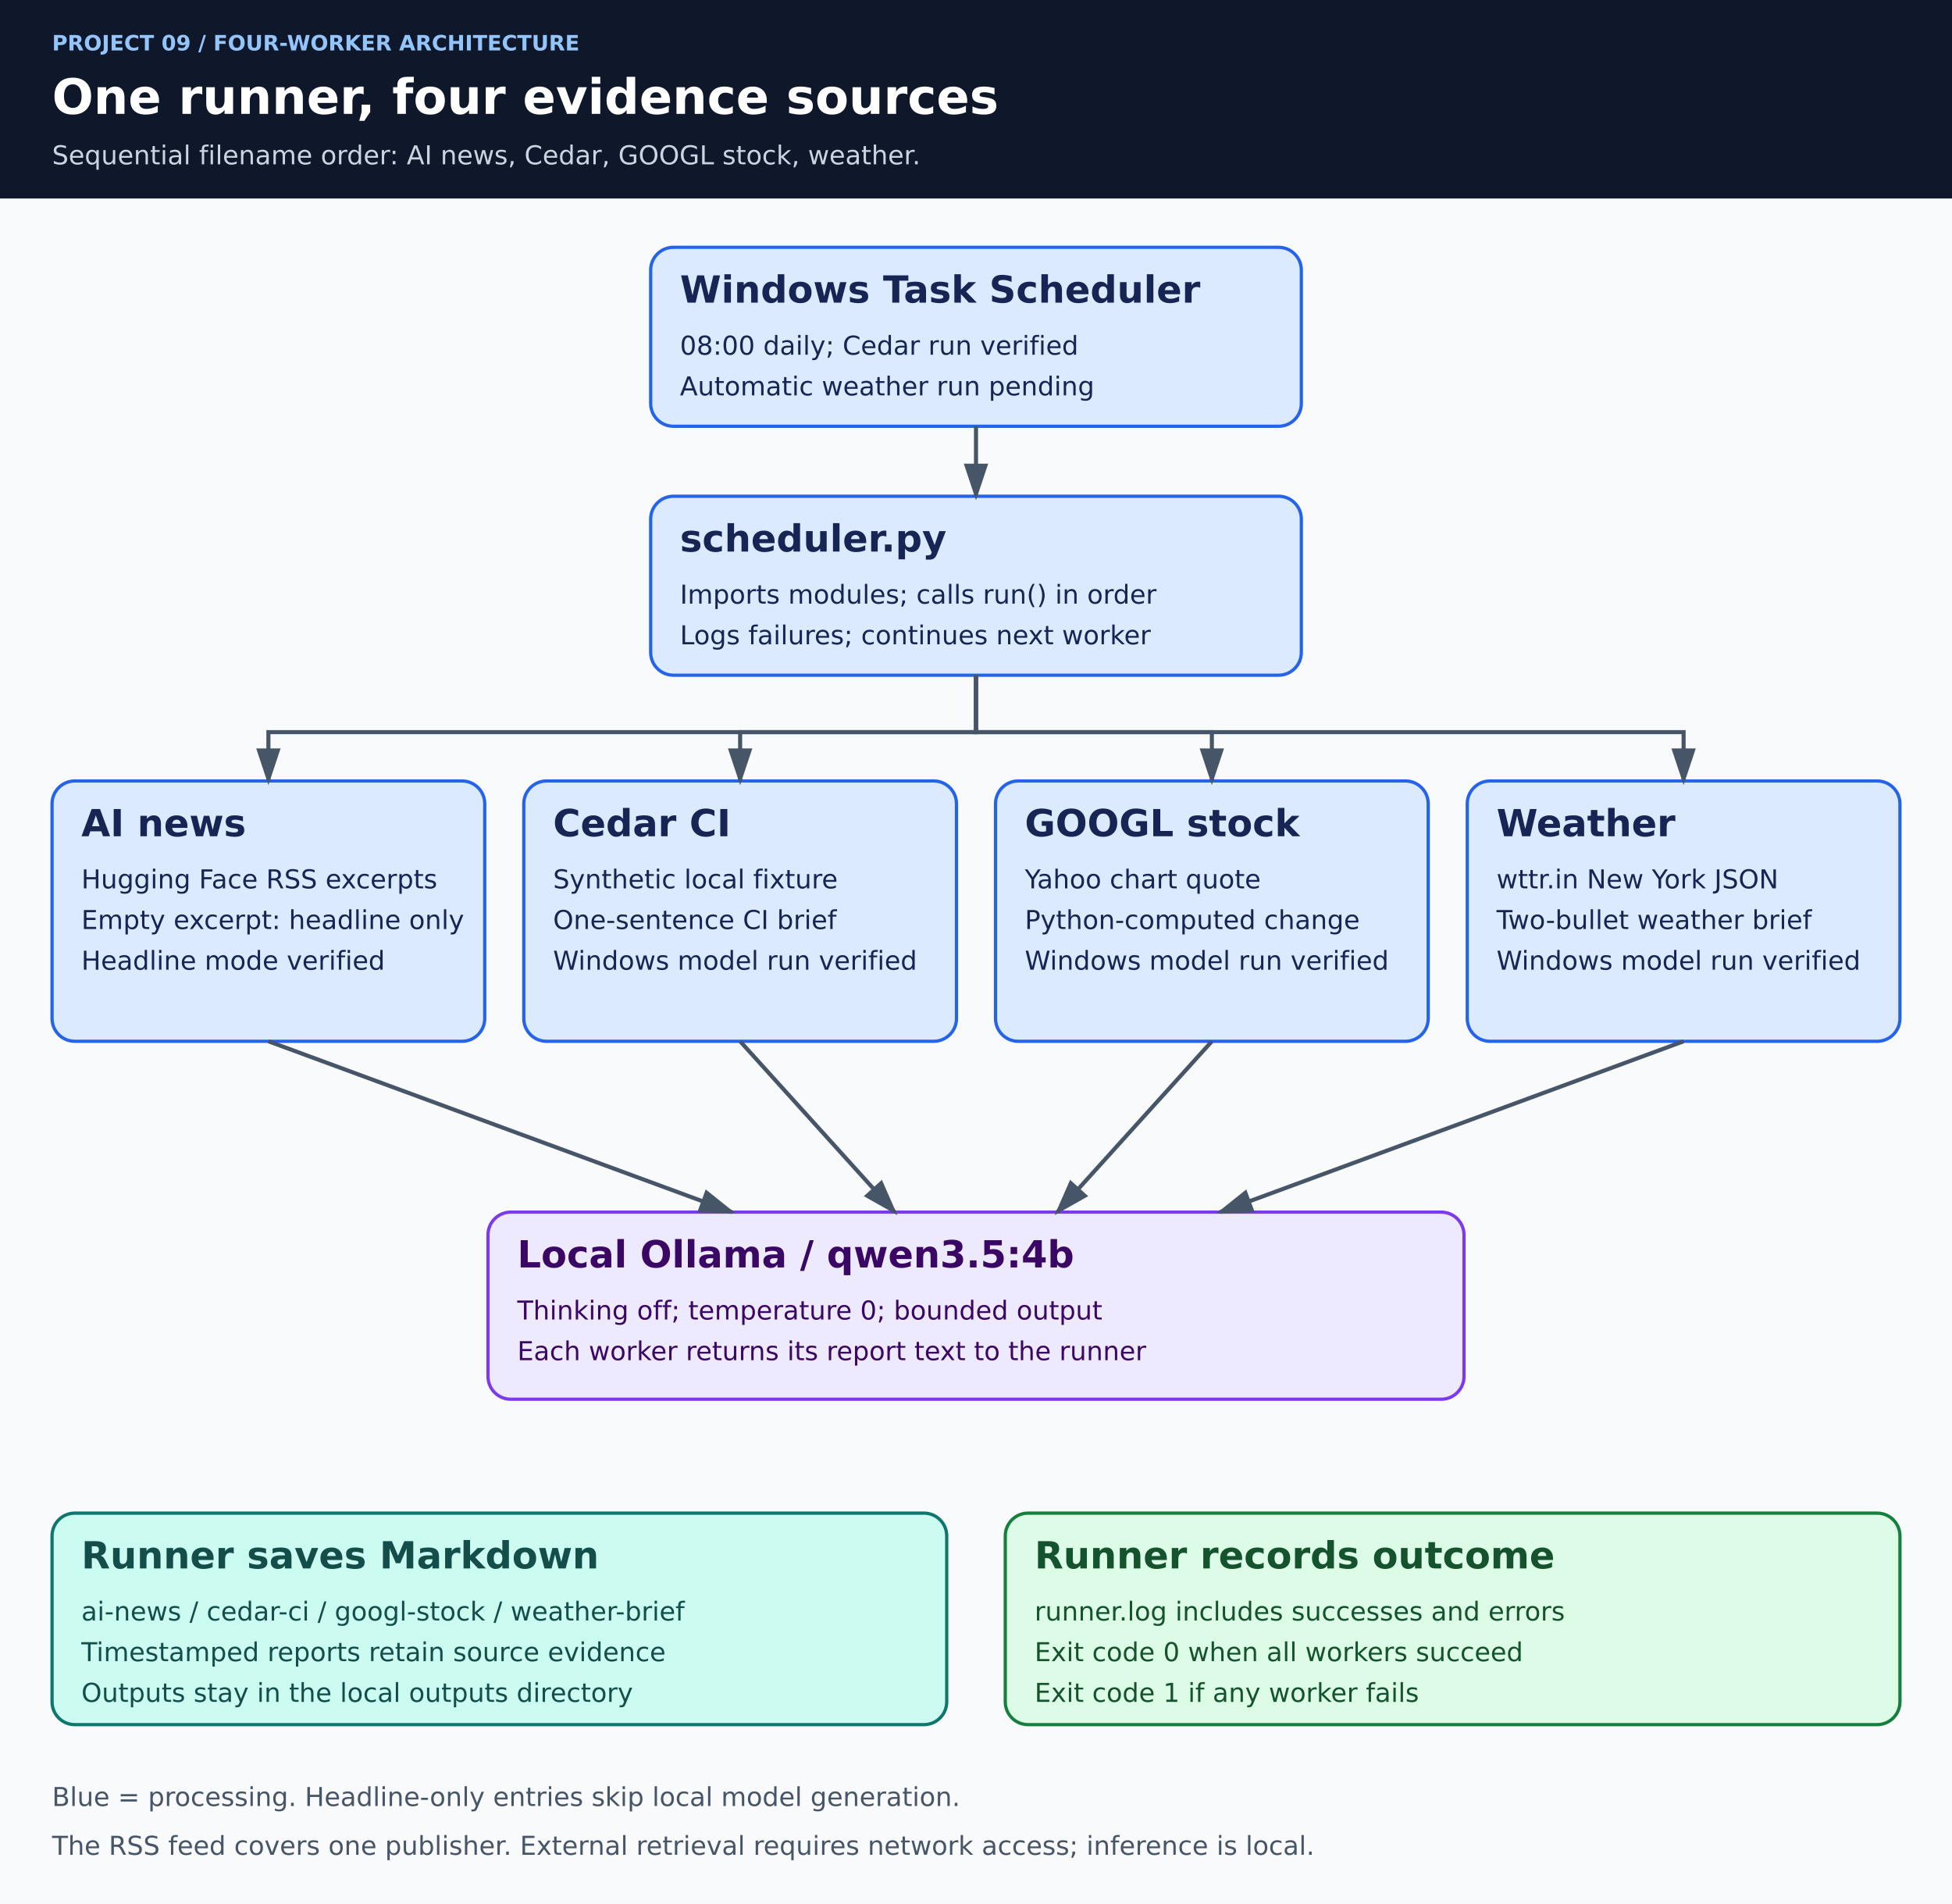
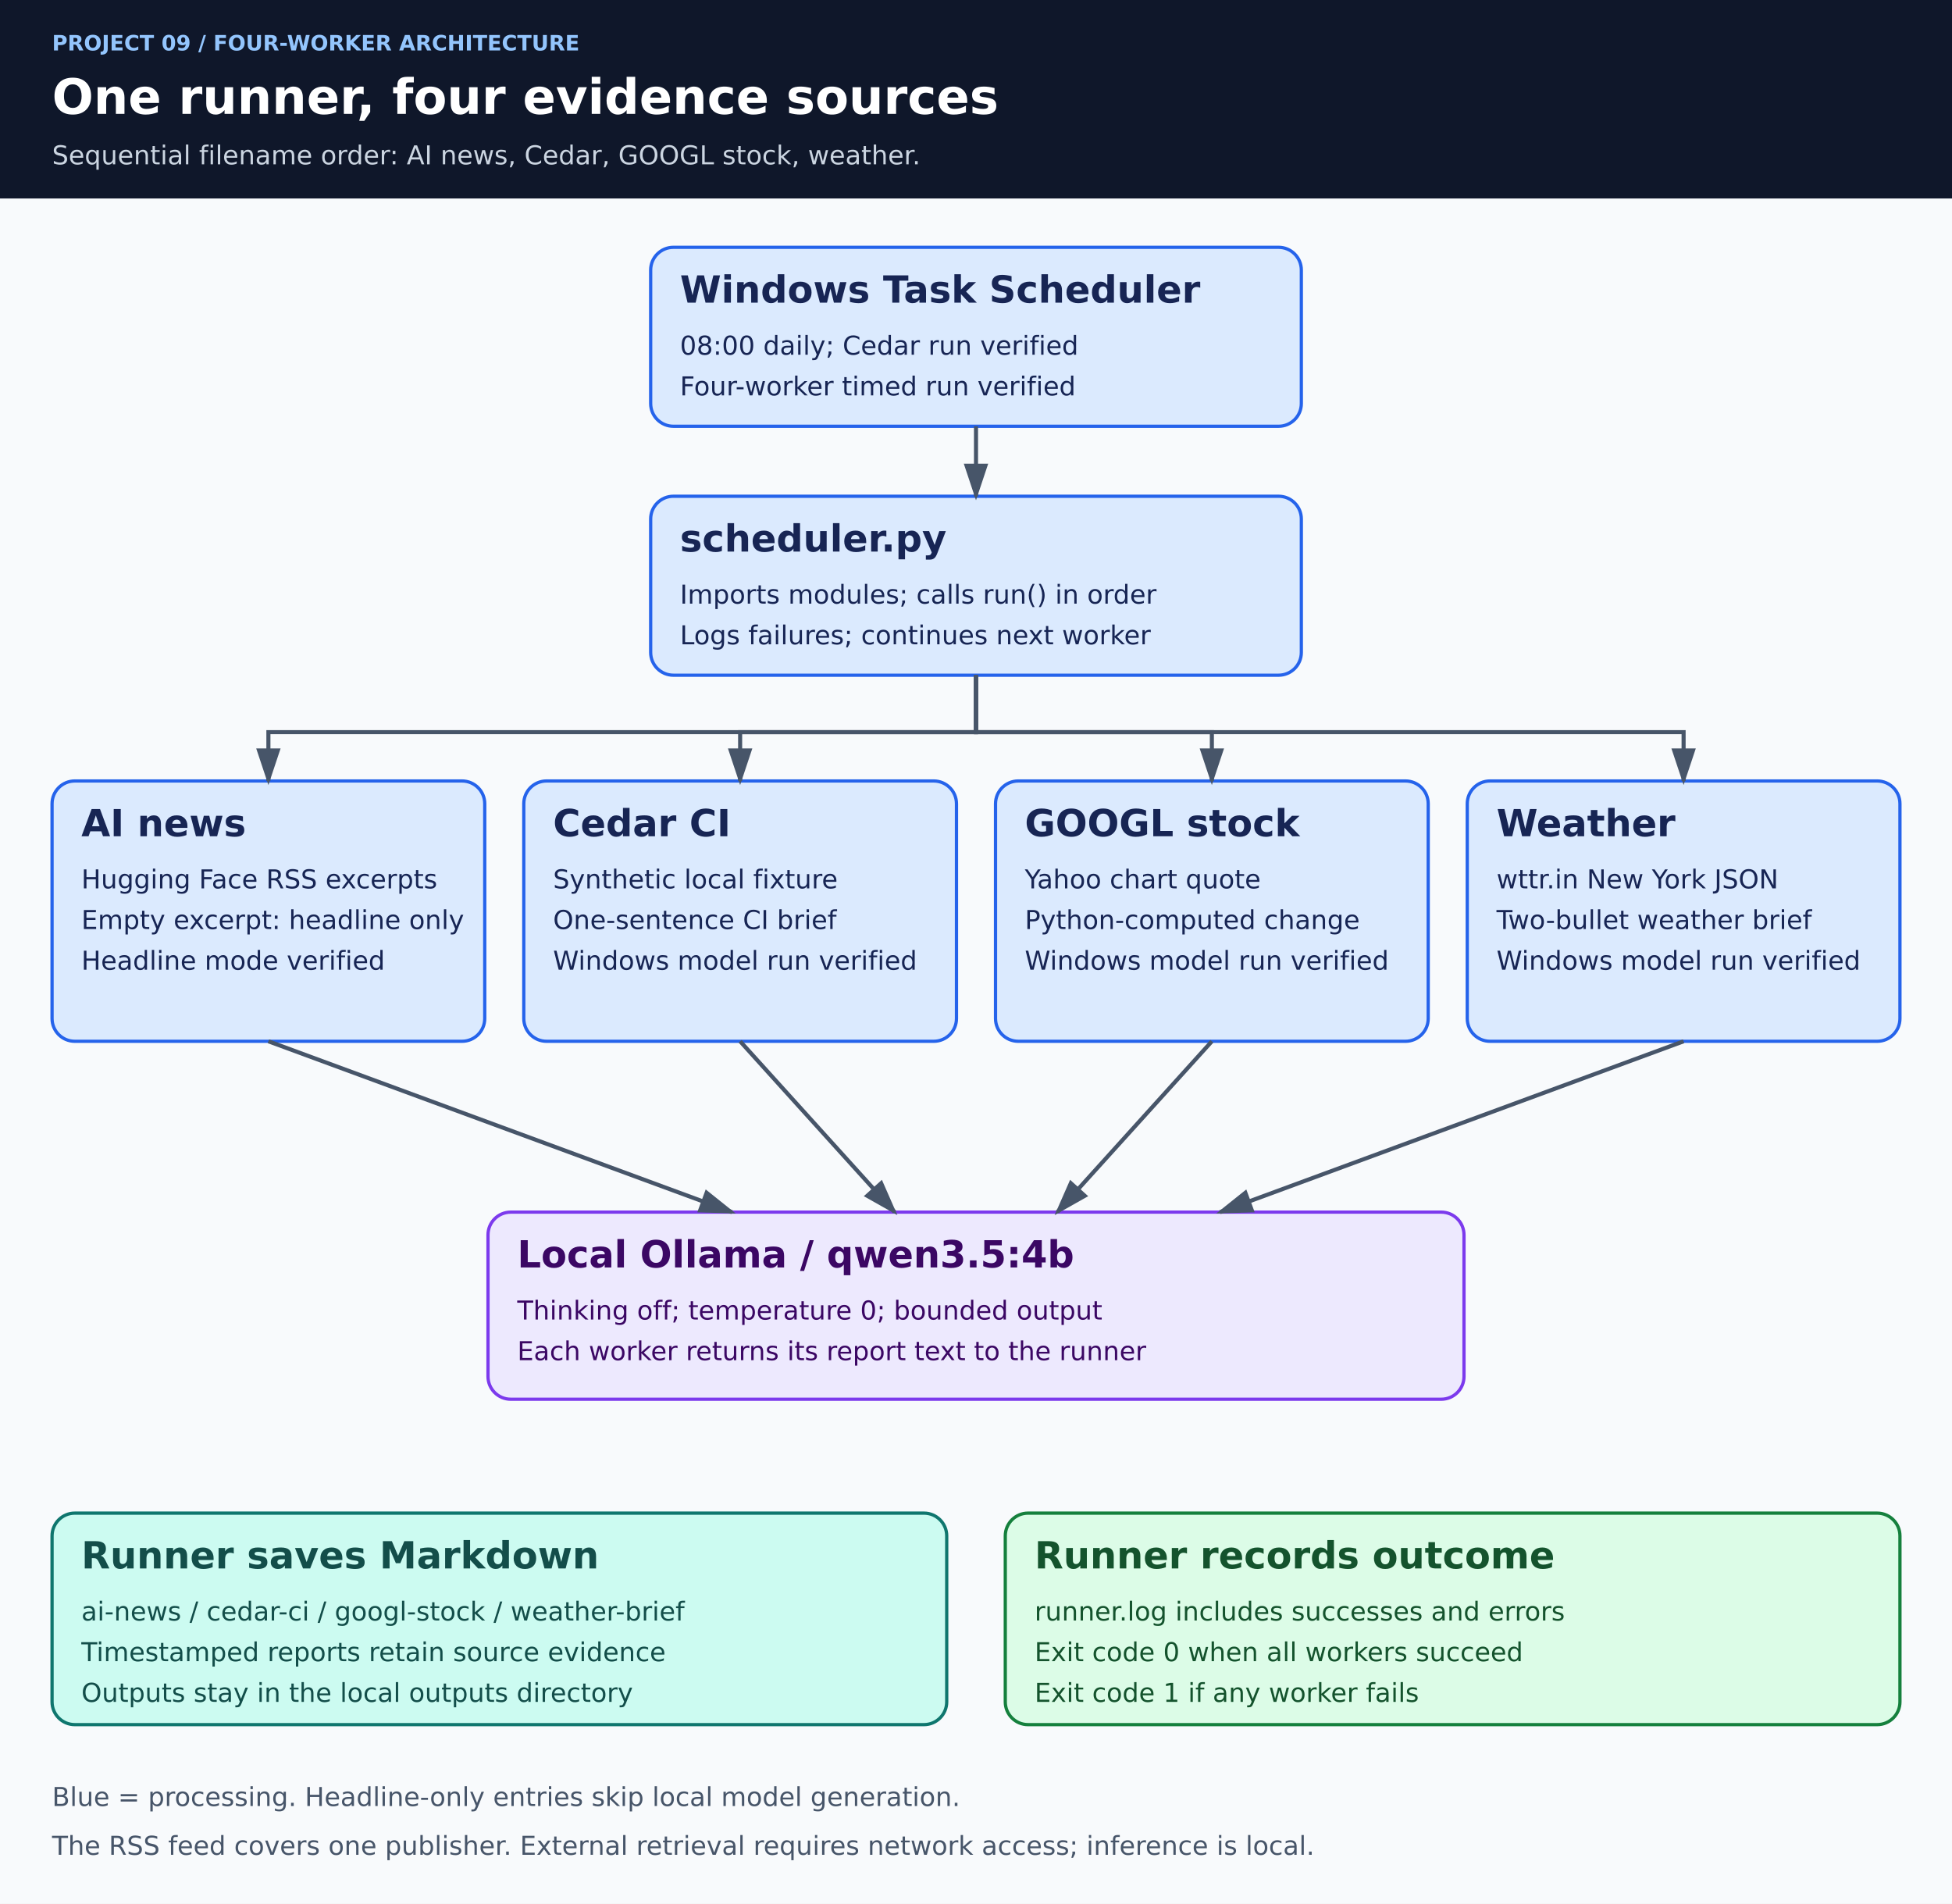
<svg xmlns="http://www.w3.org/2000/svg" width="1200" height="1170" viewBox="0 0 1200 1170" role="img" aria-labelledby="title desc">
  <defs>
    <marker id="arrow" markerWidth="10" markerHeight="10" refX="8" refY="3" orient="auto">
      <path d="M0,0 L0,6 L9,3 z" fill="#475569" />
    </marker>
  </defs>
  <rect width="1200" height="1170" fill="#F8FAFC" />
  <g font-family="DejaVu Sans, Arial, sans-serif">
    <rect width="1200" height="122" fill="#0F172A" />
    <text x="32" y="31" font-size="13" fill="#93C5FD" font-weight="700">PROJECT 09 / FOUR-WORKER ARCHITECTURE</text>
    <text x="32" y="70" font-size="30" fill="#FFFFFF" font-weight="700">One runner, four evidence sources</text>
    <text x="32" y="101" font-size="16" fill="#CBD5E1" font-weight="400">Sequential filename order: AI news, Cedar, GOOGL stock, weather.</text>
    <rect x="400" y="152" width="400" height="110" rx="14" fill="#DBEAFE" stroke="#2563EB" stroke-width="2" />
    <text x="418" y="186" font-size="23" fill="#172554" font-weight="700">Windows Task Scheduler</text>
    <text x="418" y="218" font-size="16" fill="#172554" font-weight="400">08:00 daily; Cedar run verified</text>
-     <text x="418" y="243" font-size="16" fill="#172554" font-weight="400">Automatic weather run pending</text>
+     <text x="418" y="243" font-size="16" fill="#172554" font-weight="400">Four-worker timed run verified</text>
    <rect x="400" y="305" width="400" height="110" rx="14" fill="#DBEAFE" stroke="#2563EB" stroke-width="2" />
    <text x="418" y="339" font-size="23" fill="#172554" font-weight="700">scheduler.py</text>
    <text x="418" y="371" font-size="16" fill="#172554" font-weight="400">Imports modules; calls run() in order</text>
    <text x="418" y="396" font-size="16" fill="#172554" font-weight="400">Logs failures; continues next worker</text>
    <path d="M600 262 V305" stroke="#475569" stroke-width="2.5" fill="none" marker-end="url(#arrow)" />
    <rect x="32" y="480" width="266" height="160" rx="14" fill="#DBEAFE" stroke="#2563EB" stroke-width="2" />
    <text x="50" y="514" font-size="23" fill="#172554" font-weight="700">AI news</text>
    <text x="50" y="546" font-size="16" fill="#172554" font-weight="400">Hugging Face RSS excerpts</text>
    <text x="50" y="571" font-size="16" fill="#172554" font-weight="400">Empty excerpt: headline only</text>
    <text x="50" y="596" font-size="16" fill="#172554" font-weight="400">Headline mode verified</text>
    <path d="M600 415 V450 H165 V480" stroke="#475569" stroke-width="2.5" fill="none" marker-end="url(#arrow)" />
    <rect x="322" y="480" width="266" height="160" rx="14" fill="#DBEAFE" stroke="#2563EB" stroke-width="2" />
    <text x="340" y="514" font-size="23" fill="#172554" font-weight="700">Cedar CI</text>
    <text x="340" y="546" font-size="16" fill="#172554" font-weight="400">Synthetic local fixture</text>
    <text x="340" y="571" font-size="16" fill="#172554" font-weight="400">One-sentence CI brief</text>
    <text x="340" y="596" font-size="16" fill="#172554" font-weight="400">Windows model run verified</text>
    <path d="M600 415 V450 H455 V480" stroke="#475569" stroke-width="2.5" fill="none" marker-end="url(#arrow)" />
    <rect x="612" y="480" width="266" height="160" rx="14" fill="#DBEAFE" stroke="#2563EB" stroke-width="2" />
    <text x="630" y="514" font-size="23" fill="#172554" font-weight="700">GOOGL stock</text>
    <text x="630" y="546" font-size="16" fill="#172554" font-weight="400">Yahoo chart quote</text>
    <text x="630" y="571" font-size="16" fill="#172554" font-weight="400">Python-computed change</text>
    <text x="630" y="596" font-size="16" fill="#172554" font-weight="400">Windows model run verified</text>
    <path d="M600 415 V450 H745 V480" stroke="#475569" stroke-width="2.5" fill="none" marker-end="url(#arrow)" />
    <rect x="902" y="480" width="266" height="160" rx="14" fill="#DBEAFE" stroke="#2563EB" stroke-width="2" />
    <text x="920" y="514" font-size="23" fill="#172554" font-weight="700">Weather</text>
    <text x="920" y="546" font-size="16" fill="#172554" font-weight="400">wttr.in New York JSON</text>
    <text x="920" y="571" font-size="16" fill="#172554" font-weight="400">Two-bullet weather brief</text>
    <text x="920" y="596" font-size="16" fill="#172554" font-weight="400">Windows model run verified</text>
    <path d="M600 415 V450 H1035 V480" stroke="#475569" stroke-width="2.5" fill="none" marker-end="url(#arrow)" />
    <rect x="300" y="745" width="600" height="115" rx="14" fill="#EDE9FE" stroke="#7C3AED" stroke-width="2" />
    <text x="318" y="779" font-size="23" fill="#3B0764" font-weight="700">Local Ollama / qwen3.5:4b</text>
    <text x="318" y="811" font-size="16" fill="#3B0764" font-weight="400">Thinking off; temperature 0; bounded output</text>
    <text x="318" y="836" font-size="16" fill="#3B0764" font-weight="400">Each worker returns its report text to the runner</text>
    <path d="M165 640 L450 745" stroke="#475569" stroke-width="2.5" fill="none" marker-end="url(#arrow)" />
    <path d="M455 640 L550 745" stroke="#475569" stroke-width="2.5" fill="none" marker-end="url(#arrow)" />
    <path d="M745 640 L650 745" stroke="#475569" stroke-width="2.5" fill="none" marker-end="url(#arrow)" />
    <path d="M1035 640 L750 745" stroke="#475569" stroke-width="2.5" fill="none" marker-end="url(#arrow)" />
    <rect x="32" y="930" width="550" height="130" rx="14" fill="#CCFBF1" stroke="#0F766E" stroke-width="2" />
    <text x="50" y="964" font-size="23" fill="#134E4A" font-weight="700">Runner saves Markdown</text>
    <text x="50" y="996" font-size="16" fill="#134E4A" font-weight="400">ai-news / cedar-ci / googl-stock / weather-brief</text>
    <text x="50" y="1021" font-size="16" fill="#134E4A" font-weight="400">Timestamped reports retain source evidence</text>
    <text x="50" y="1046" font-size="16" fill="#134E4A" font-weight="400">Outputs stay in the local outputs directory</text>
    <rect x="618" y="930" width="550" height="130" rx="14" fill="#DCFCE7" stroke="#15803D" stroke-width="2" />
    <text x="636" y="964" font-size="23" fill="#14532D" font-weight="700">Runner records outcome</text>
    <text x="636" y="996" font-size="16" fill="#14532D" font-weight="400">runner.log includes successes and errors</text>
    <text x="636" y="1021" font-size="16" fill="#14532D" font-weight="400">Exit code 0 when all workers succeed</text>
    <text x="636" y="1046" font-size="16" fill="#14532D" font-weight="400">Exit code 1 if any worker fails</text>
    <text x="32" y="1110" font-size="16" fill="#475569" font-weight="400">Blue = processing. Headline-only entries skip local model generation.</text>
    <text x="32" y="1140" font-size="16" fill="#475569" font-weight="400">The RSS feed covers one publisher. External retrieval requires network access; inference is local.</text>
  </g>
</svg>
